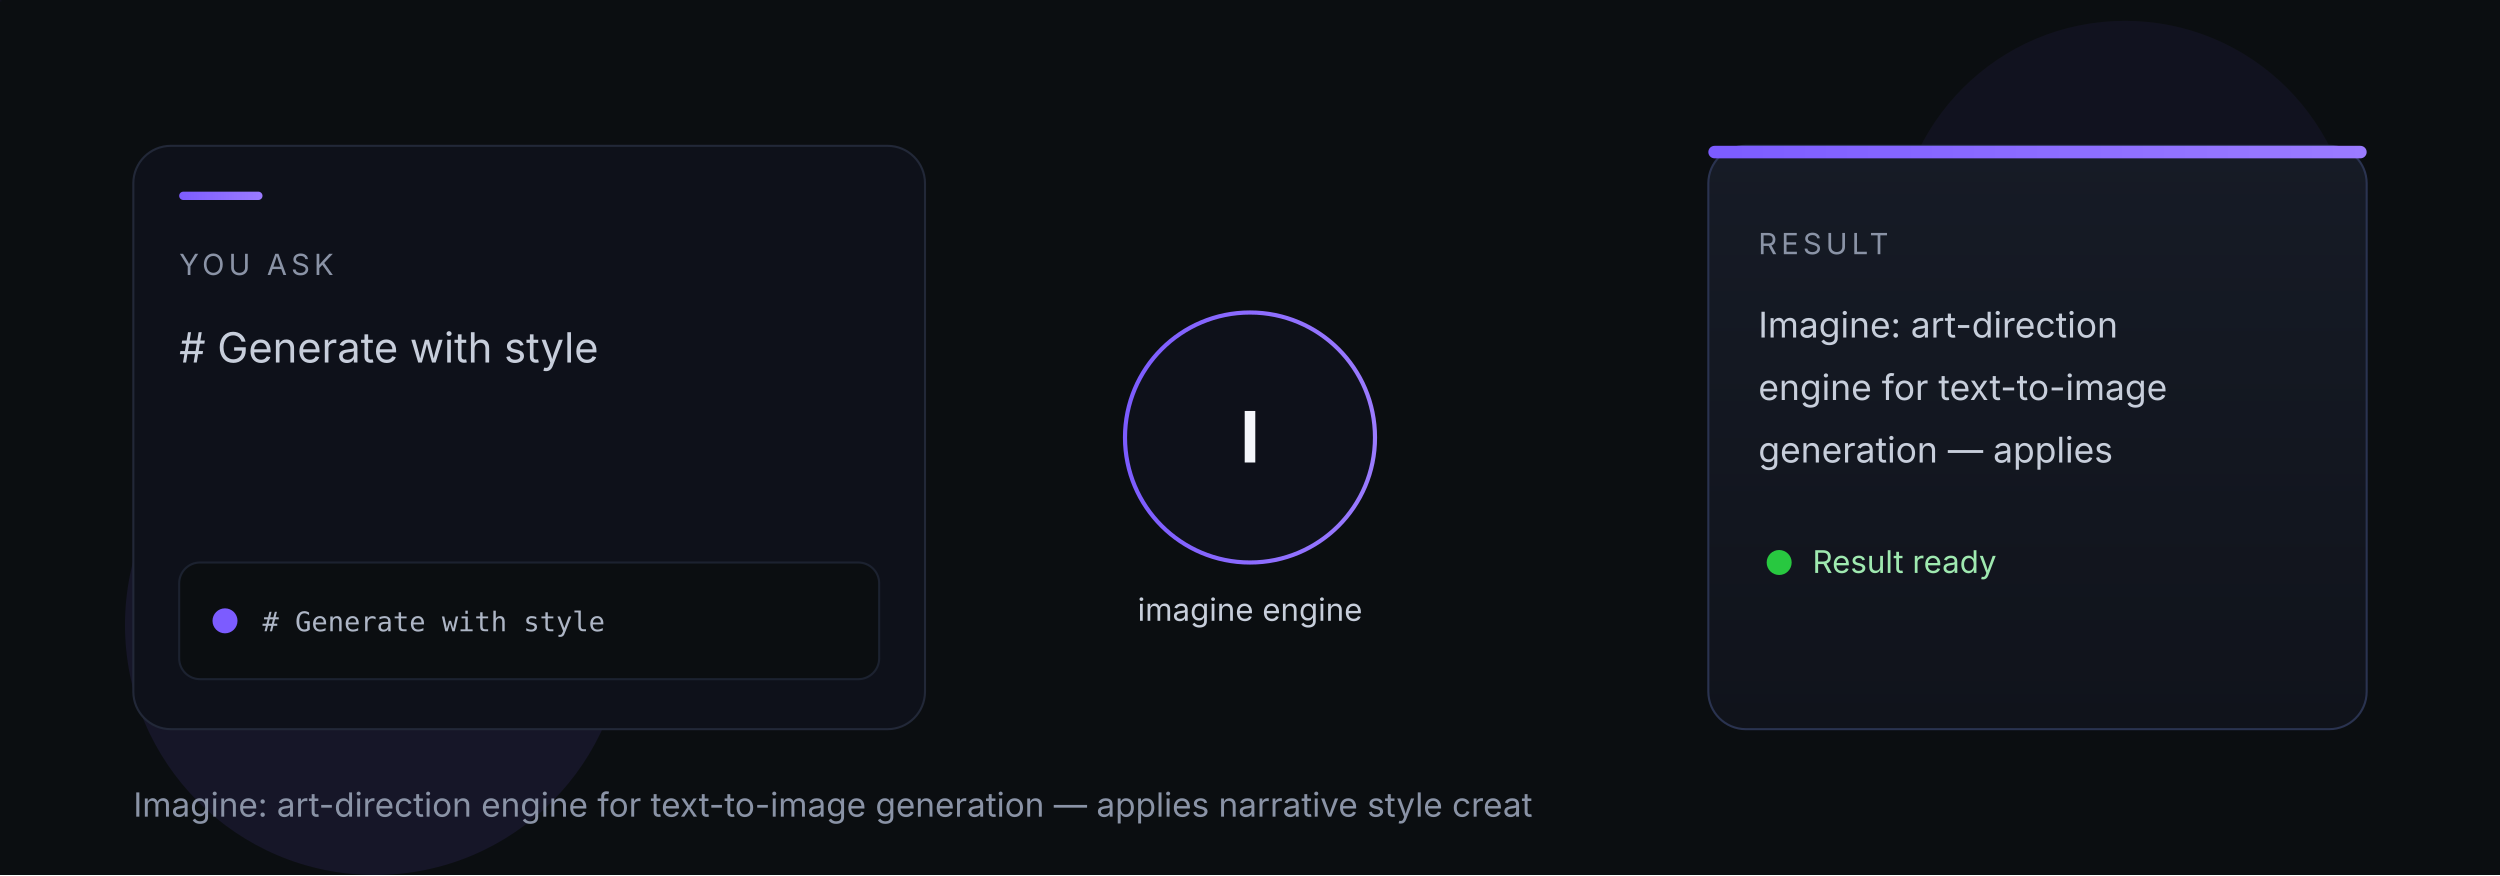
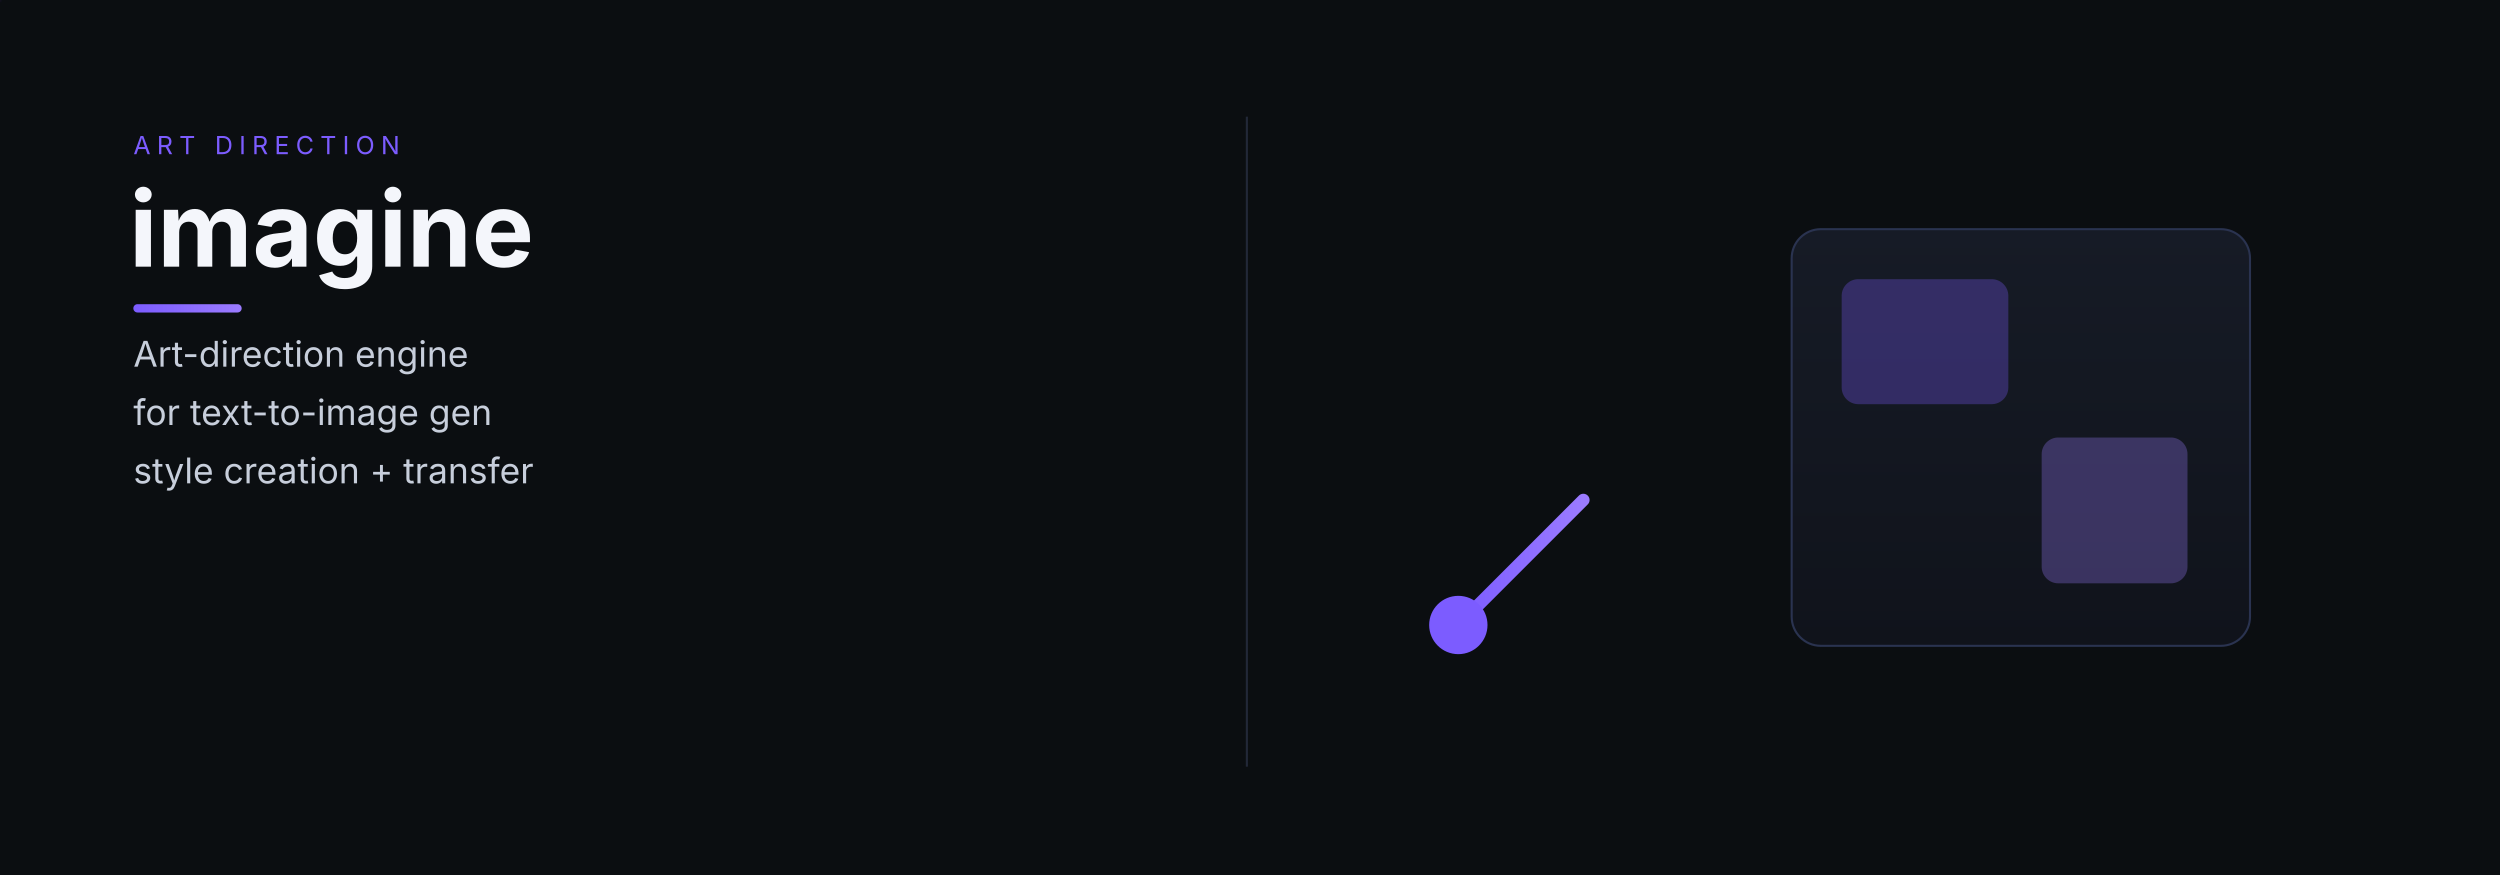
<svg xmlns="http://www.w3.org/2000/svg" width="1200" height="420" viewBox="0 0 1200 420" role="img" aria-labelledby="title desc">
  <defs>
-     <radialGradient id="glow" cx="0.32" cy="0.42" r="0.75" gradientUnits="userSpaceOnUse">
+     <radialGradient id="bg" cx="0.32" cy="0.42" r="0.95" gradientUnits="userSpaceOnUse">
      <stop offset="0" stop-color="#15101F" />
      <stop offset="0.55" stop-color="#0C0F16" />
      <stop offset="1" stop-color="#0B0E11" />
    </radialGradient>
-     <linearGradient id="accent" x1="0" y1="0" x2="1" y2="0">
+     <linearGradient id="acc" x1="0" y1="0" x2="1" y2="0">
      <stop offset="0" stop-color="#7C5CFF" />
      <stop offset="1" stop-color="#9B7BFF" />
    </linearGradient>
-     <linearGradient id="card" x1="0" y1="0" x2="0" y2="1">
+     <linearGradient id="panel" x1="0" y1="0" x2="0" y2="1">
      <stop offset="0" stop-color="#161B26" />
      <stop offset="1" stop-color="#10131B" />
    </linearGradient>
  </defs>
-   <rect width="1200" height="420" fill="url(#glow)" />
-   <circle cx="180" cy="300" r="120" fill="#7C5CFF" opacity="0.10" />
-   <circle cx="1020" cy="120" r="110" fill="#7C5CFF" opacity="0.06" />
-   <g transform="translate(64 70)">
-     <rect x="0" y="0" width="380" height="280" rx="18" fill="#0E111A" stroke="#222838" />
-     <rect x="22" y="22" width="40" height="4" rx="2" fill="url(#accent)" />
-     <text x="22" y="62" font-family="-apple-system, BlinkMacSystemFont, Segoe UI, sans-serif" font-size="14" letter-spacing="2" fill="#8A93A6">YOU ASK</text>
-     <text x="22" y="104" font-family="-apple-system, BlinkMacSystemFont, Segoe UI, sans-serif" font-size="20" fill="#C7CEDB"># Generate with style</text>
-     <g transform="translate(22 200)">
-       <rect width="336" height="56" rx="10" fill="#0B0E11" stroke="#1C2230" />
-       <circle cx="22" cy="28" r="6" fill="#7C5CFF" />
-       <text x="40" y="33" font-family="ui-monospace, SFMono-Regular, Menlo, monospace" font-size="13" fill="#AEB6C6"># Generate with style</text>
-     </g>
-   </g>
-   <g transform="translate(540 150)">
-     <circle cx="60" cy="60" r="60" fill="#0E111A" stroke="url(#accent)" stroke-width="2" />
-     <text x="60" y="72" text-anchor="middle" font-family="-apple-system, BlinkMacSystemFont, Segoe UI, sans-serif" font-size="34" font-weight="700" fill="#F4F6FB">I</text>
-     <text x="60" y="148" text-anchor="middle" font-family="-apple-system, BlinkMacSystemFont, Segoe UI, sans-serif" font-size="15" fill="#C7CEDB">imagine engine</text>
-   </g>
-   <g transform="translate(820 70)">
-     <rect x="0" y="0" width="316" height="280" rx="18" fill="url(#card)" stroke="#2A3350" />
-     <rect x="0" y="0" width="316" height="6" rx="3" fill="url(#accent)" />
-     <text x="24" y="52" font-family="-apple-system, BlinkMacSystemFont, Segoe UI, sans-serif" font-size="14" letter-spacing="2" fill="#8A93A6">RESULT</text>
-     <text x="24" y="92" font-family="-apple-system, BlinkMacSystemFont, Segoe UI, sans-serif" font-size="17" fill="#C7CEDB">Imagine: art-direction</text>
-     <text x="24" y="122" font-family="-apple-system, BlinkMacSystemFont, Segoe UI, sans-serif" font-size="17" fill="#C7CEDB">engine for text-to-image</text>
-     <text x="24" y="152" font-family="-apple-system, BlinkMacSystemFont, Segoe UI, sans-serif" font-size="17" fill="#C7CEDB">generation — applies</text>
-     <circle cx="34" cy="200" r="6" fill="#28C840" />
-     <text x="50" y="205" font-family="-apple-system, BlinkMacSystemFont, Segoe UI, sans-serif" font-size="15" fill="#9FE9B0">Result ready</text>
-   </g>
-   <text x="64" y="392" font-family="-apple-system, BlinkMacSystemFont, Segoe UI, sans-serif" font-size="16" fill="#8A93A6">Imagine: art-direction engine for text-to-image generation — applies narrative style creat</text>
+   <rect width="1200" height="420" fill="url(#bg)" />
+   <rect x="598" y="56" width="1" height="312" fill="#222838" />
+   <text x="64" y="74" font-family="-apple-system,BlinkMacSystemFont,Segoe UI,sans-serif" font-size="12" letter-spacing="3" fill="#7C5CFF">ART DIRECTION</text>
+   <text x="62" y="128" font-family="-apple-system,BlinkMacSystemFont,Segoe UI,sans-serif" font-size="50" font-weight="700" fill="#F4F6FB">imagine</text>
+   <rect x="64" y="146" width="52" height="4" rx="2" fill="url(#acc)" />
+   <text x="64" y="176" font-family="-apple-system,BlinkMacSystemFont,Segoe UI,sans-serif" font-size="17" fill="#C7CEDB">Art-direction engine</text>
+   <text x="64" y="204" font-family="-apple-system,BlinkMacSystemFont,Segoe UI,sans-serif" font-size="17" fill="#C7CEDB">for text-to-image gen</text>
+   <text x="64" y="232" font-family="-apple-system,BlinkMacSystemFont,Segoe UI,sans-serif" font-size="17" fill="#C7CEDB">style creation + transfer</text>
+   <path d="M700 300 L760 240" stroke="url(#acc)" stroke-width="6" stroke-linecap="round" />
+   <circle cx="700" cy="300" r="14" fill="#7C5CFF" />
+   <rect x="860" y="110" width="220" height="200" rx="14" fill="url(#panel)" stroke="#2A3350" />
+   <rect x="884" y="134" width="80" height="60" rx="8" fill="#7C5CFF" opacity="0.3" />
+   <rect x="980" y="210" width="70" height="70" rx="8" fill="#9B7BFF" opacity="0.3" />
</svg>
